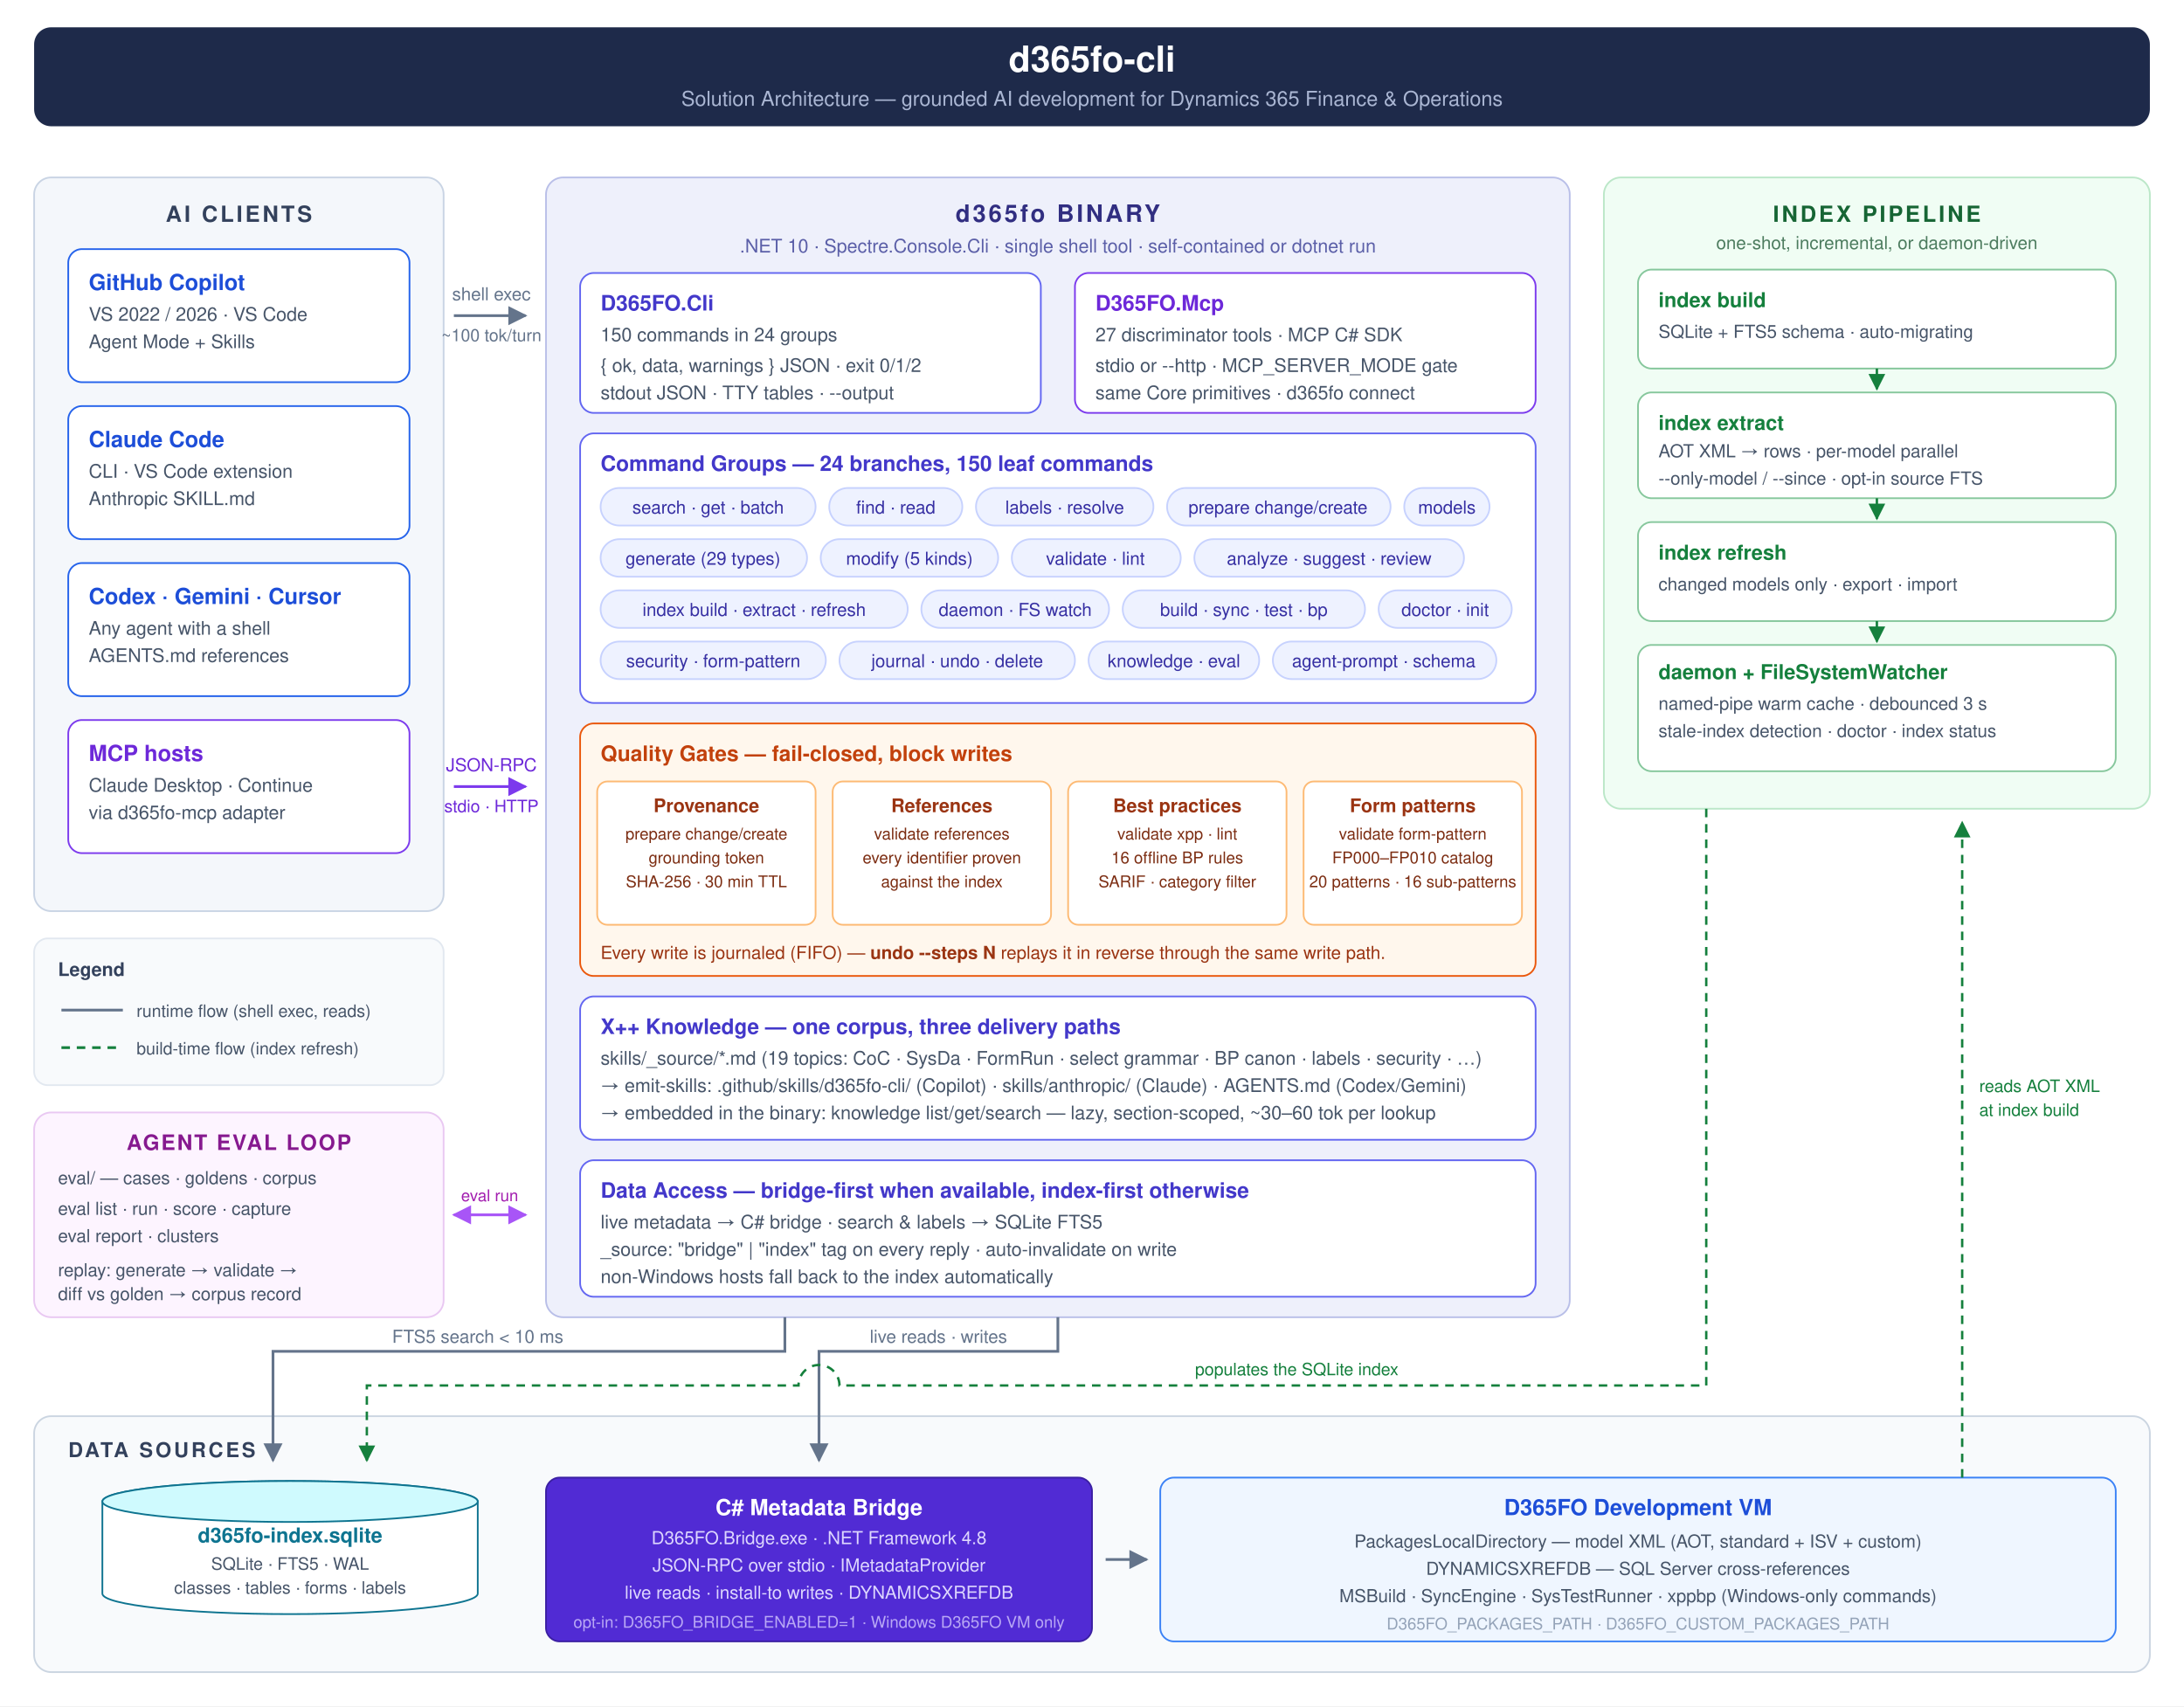
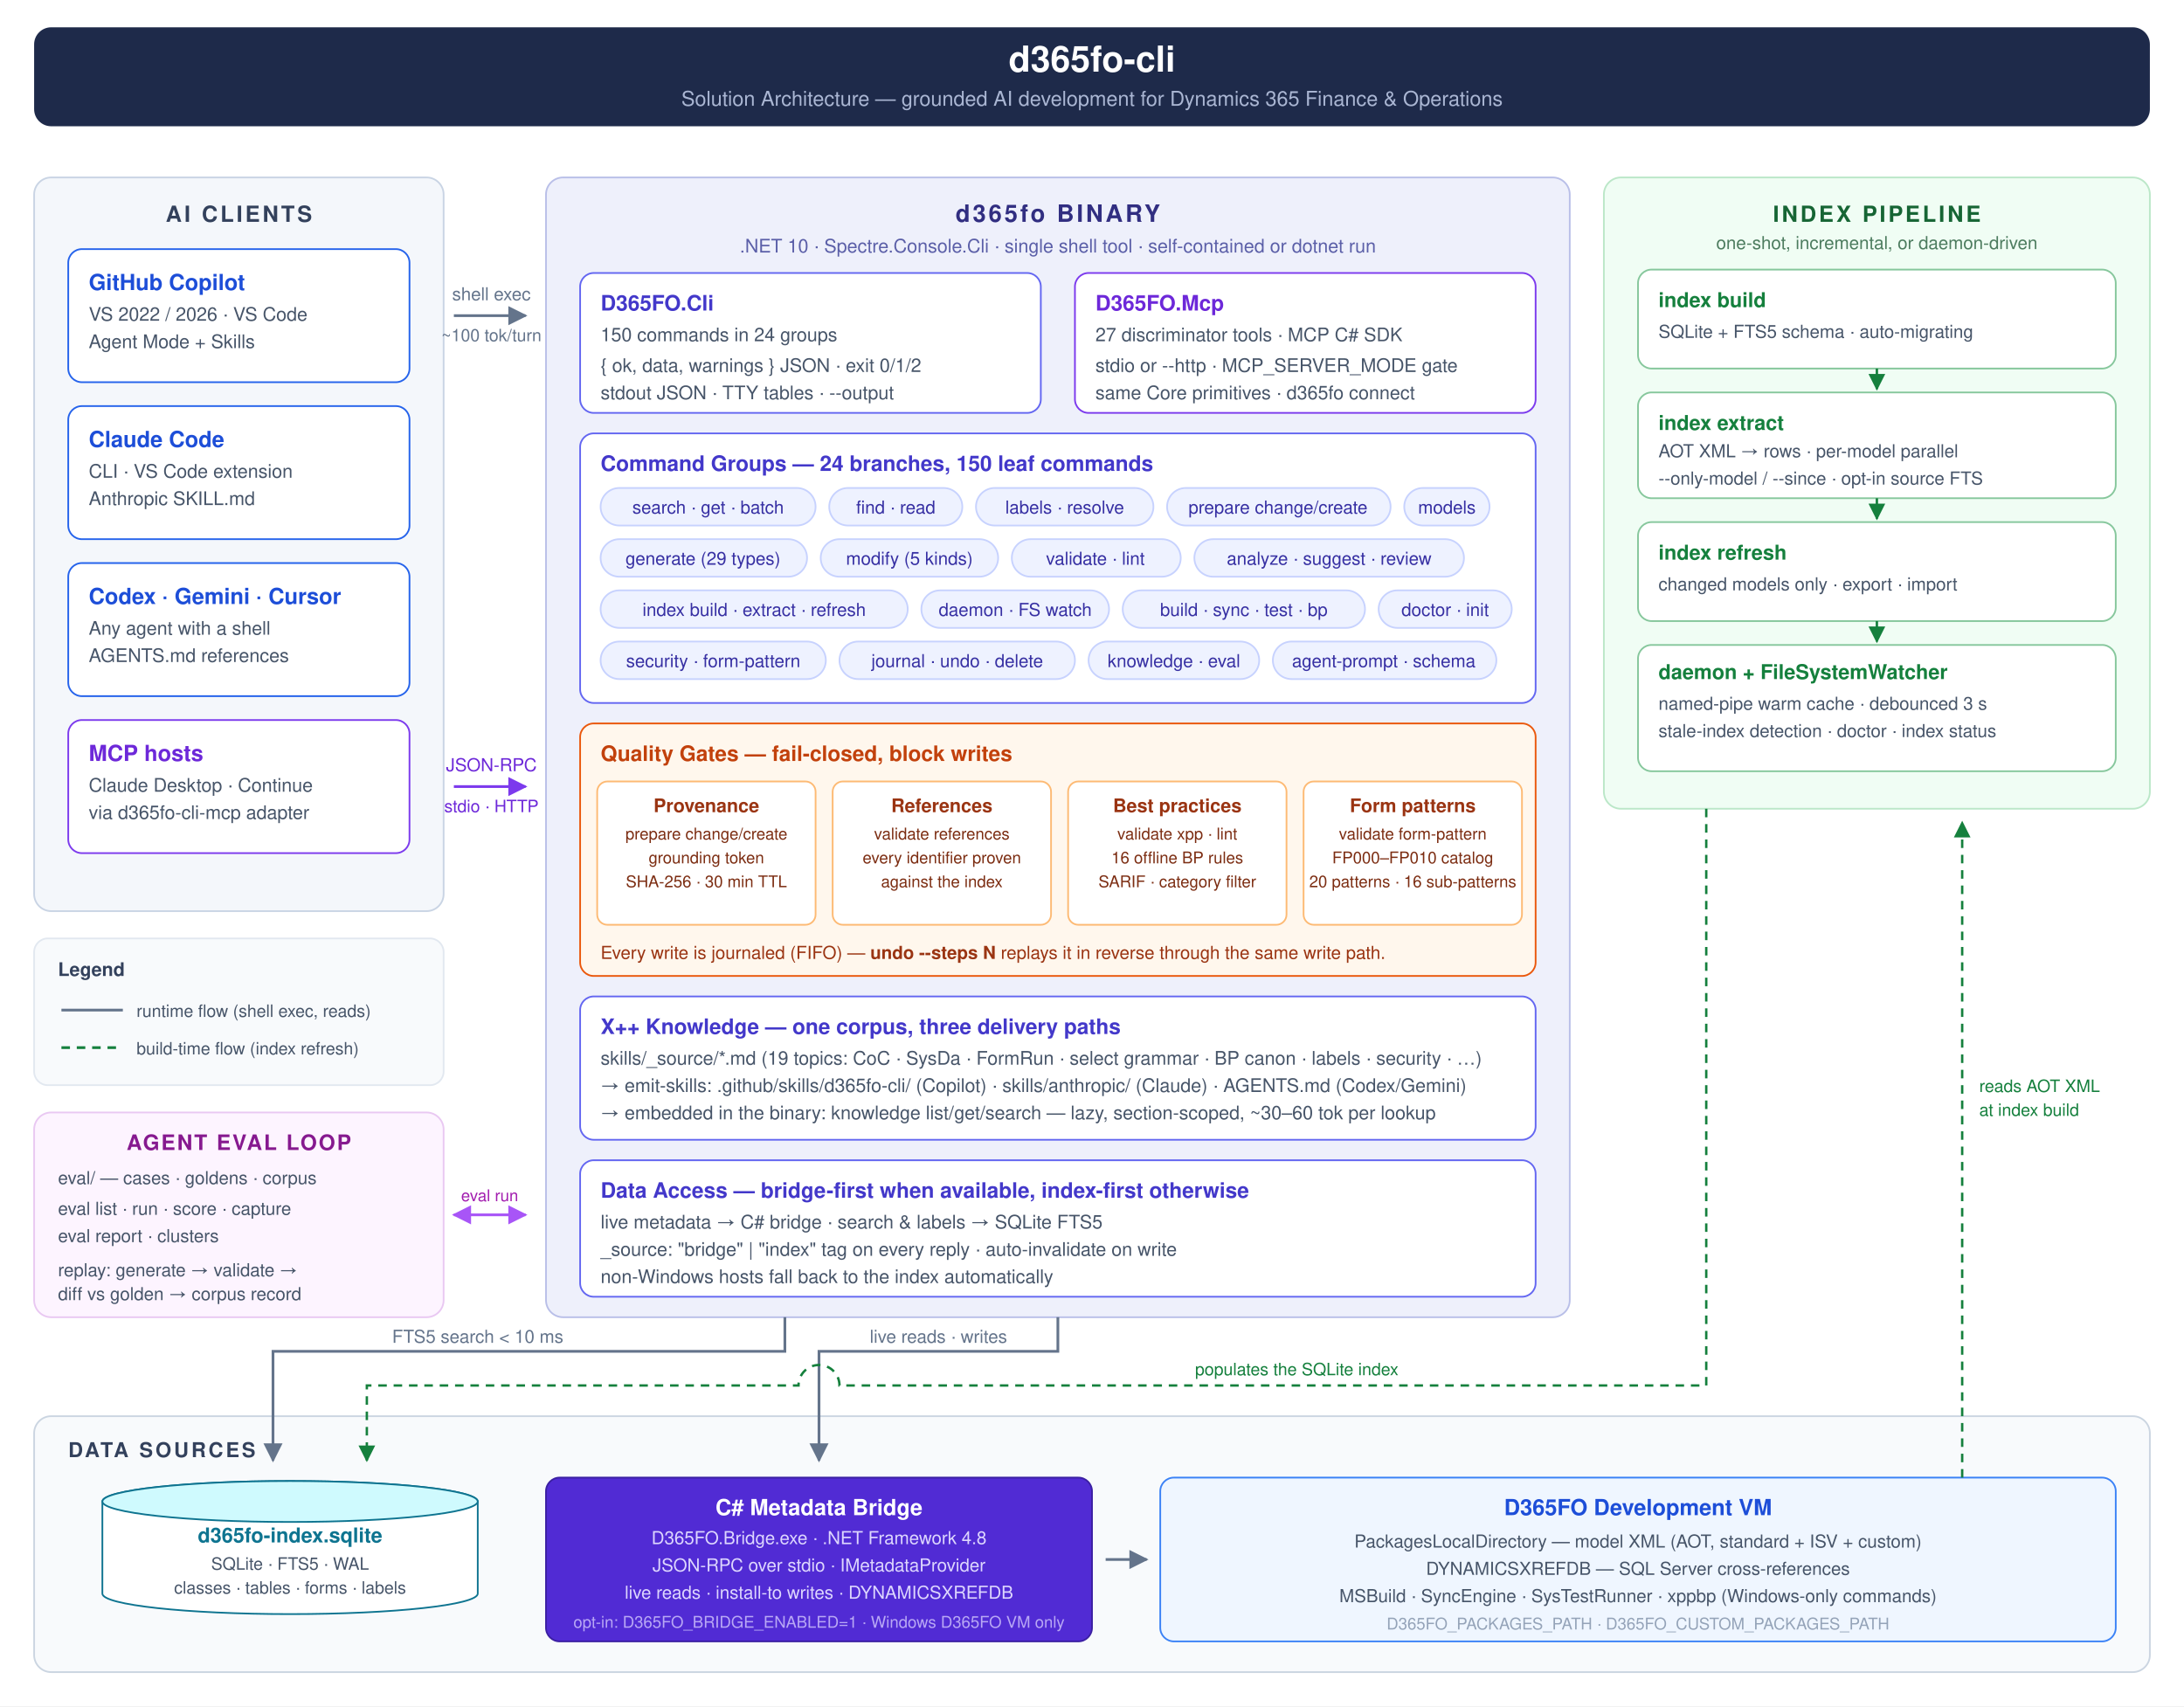
<svg xmlns="http://www.w3.org/2000/svg" viewBox="0 0 1280 1000" font-family="'Segoe UI', Helvetica, Arial, sans-serif">
  <defs>
    <marker id="arrow" viewBox="0 0 10 10" refX="9" refY="5" markerWidth="7" markerHeight="7" orient="auto-start-reverse">
      <path d="M0 0 L10 5 L0 10 z" fill="#64748b" />
    </marker>
    <marker id="arrowGreen" viewBox="0 0 10 10" refX="9" refY="5" markerWidth="7" markerHeight="7" orient="auto-start-reverse">
      <path d="M0 0 L10 5 L0 10 z" fill="#15803d" />
    </marker>
    <marker id="arrowPurple" viewBox="0 0 10 10" refX="9" refY="5" markerWidth="7" markerHeight="7" orient="auto-start-reverse">
      <path d="M0 0 L10 5 L0 10 z" fill="#7c3aed" />
    </marker>
    <marker id="arrowPink" viewBox="0 0 10 10" refX="9" refY="5" markerWidth="7" markerHeight="7" orient="auto-start-reverse">
      <path d="M0 0 L10 5 L0 10 z" fill="#a855f7" />
    </marker>
  </defs>
  <rect x="0" y="0" width="1280" height="1000" fill="#ffffff" />
  <rect x="20" y="16" width="1240" height="58" rx="10" fill="#1e2a4a" />
  <text x="640" y="42" text-anchor="middle" font-size="21" font-weight="700" fill="#ffffff">d365fo-cli</text>
  <text x="640" y="62" text-anchor="middle" font-size="12" fill="#aab6d3">Solution Architecture — grounded AI development for Dynamics 365 Finance &amp; Operations</text>
  <rect x="20" y="104" width="240" height="430" rx="10" fill="#f4f7fb" stroke="#c9d4e4" />
  <text x="140" y="130" text-anchor="middle" font-size="13" font-weight="700" fill="#33415c" letter-spacing="1.5">AI CLIENTS</text>
  <rect x="40" y="146" width="200" height="78" rx="8" fill="#ffffff" stroke="#2563eb" />
  <text x="52" y="170" font-size="13" font-weight="600" fill="#1d4ed8">GitHub Copilot</text>
  <text x="52" y="188" font-size="11" fill="#475569">VS 2022 / 2026 · VS Code</text>
  <text x="52" y="204" font-size="11" fill="#475569">Agent Mode + Skills</text>
  <rect x="40" y="238" width="200" height="78" rx="8" fill="#ffffff" stroke="#2563eb" />
  <text x="52" y="262" font-size="13" font-weight="600" fill="#1d4ed8">Claude Code</text>
  <text x="52" y="280" font-size="11" fill="#475569">CLI · VS Code extension</text>
  <text x="52" y="296" font-size="11" fill="#475569">Anthropic SKILL.md</text>
  <rect x="40" y="330" width="200" height="78" rx="8" fill="#ffffff" stroke="#2563eb" />
  <text x="52" y="354" font-size="13" font-weight="600" fill="#1d4ed8">Codex · Gemini · Cursor</text>
  <text x="52" y="372" font-size="11" fill="#475569">Any agent with a shell</text>
  <text x="52" y="388" font-size="11" fill="#475569">AGENTS.md references</text>
  <rect x="40" y="422" width="200" height="78" rx="8" fill="#ffffff" stroke="#7c3aed" />
  <text x="52" y="446" font-size="13" font-weight="600" fill="#6d28d9">MCP hosts</text>
  <text x="52" y="464" font-size="11" fill="#475569">Claude Desktop · Continue</text>
-   <text x="52" y="480" font-size="11" fill="#475569">via d365fo-mcp adapter</text>
+   <text x="52" y="480" font-size="11" fill="#475569">via d365fo-cli-mcp adapter</text>
  <line x1="266" y1="185" x2="308" y2="185" stroke="#64748b" stroke-width="1.6" marker-end="url(#arrow)" />
  <text x="288" y="176" text-anchor="middle" font-size="10.5" fill="#64748b">shell exec</text>
  <text x="288" y="200" text-anchor="middle" font-size="10" fill="#64748b">~100 tok/turn</text>
  <line x1="266" y1="461" x2="308" y2="461" stroke="#7c3aed" stroke-width="1.6" marker-end="url(#arrowPurple)" />
  <text x="288" y="452" text-anchor="middle" font-size="10.5" fill="#6d28d9">JSON-RPC</text>
  <text x="288" y="476" text-anchor="middle" font-size="10" fill="#6d28d9">stdio · HTTP</text>
  <rect x="20" y="550" width="240" height="86" rx="8" fill="#f8fafc" stroke="#e2e8f0" />
  <text x="34" y="572" font-size="11" font-weight="600" fill="#33415c">Legend</text>
  <line x1="36" y1="592" x2="72" y2="592" stroke="#64748b" stroke-width="1.6" />
  <text x="80" y="596" font-size="10" fill="#475569">runtime flow (shell exec, reads)</text>
  <line x1="36" y1="614" x2="72" y2="614" stroke="#15803d" stroke-width="1.6" stroke-dasharray="5 4" />
  <text x="80" y="618" font-size="10" fill="#475569">build-time flow (index refresh)</text>
  <rect x="20" y="652" width="240" height="120" rx="10" fill="#fdf4ff" stroke="#e9c8f2" />
  <text x="140" y="674" text-anchor="middle" font-size="12.5" font-weight="700" fill="#86198f" letter-spacing="1">AGENT EVAL LOOP</text>
  <text x="34" y="694" font-size="10.5" fill="#475569">eval/ — cases · goldens · corpus</text>
  <text x="34" y="712" font-size="10.5" fill="#475569">eval list · run · score · capture</text>
  <text x="34" y="728" font-size="10.5" fill="#475569">eval report · clusters</text>
  <text x="34" y="748" font-size="10.5" fill="#475569">replay: generate → validate →</text>
  <text x="34" y="762" font-size="10.5" fill="#475569">diff vs golden → corpus record</text>
  <line x1="266" y1="712" x2="308" y2="712" stroke="#a855f7" stroke-width="1.6" marker-start="url(#arrowPink)" marker-end="url(#arrowPink)" />
  <text x="287" y="704" text-anchor="middle" font-size="9.5" fill="#a21caf">eval run</text>
  <rect x="320" y="104" width="600" height="668" rx="10" fill="#eef0fb" stroke="#b9bfe8" />
  <text x="620" y="130" text-anchor="middle" font-size="14" font-weight="700" fill="#312e81" letter-spacing="1.5">d365fo BINARY</text>
  <text x="620" y="148" text-anchor="middle" font-size="11" fill="#5b5fa8">.NET 10 · Spectre.Console.Cli · single shell tool · self-contained or dotnet run</text>
  <rect x="340" y="160" width="270" height="82" rx="8" fill="#ffffff" stroke="#6366f1" />
  <text x="352" y="182" font-size="12.5" font-weight="600" fill="#4338ca">D365FO.Cli</text>
  <text x="352" y="200" font-size="11" fill="#475569">150 commands in 24 groups</text>
  <text x="352" y="218" font-size="11" fill="#475569">{ ok, data, warnings } JSON · exit 0/1/2</text>
  <text x="352" y="234" font-size="11" fill="#475569">stdout JSON · TTY tables · --output</text>
  <rect x="630" y="160" width="270" height="82" rx="8" fill="#ffffff" stroke="#7c3aed" />
  <text x="642" y="182" font-size="12.5" font-weight="600" fill="#6d28d9">D365FO.Mcp</text>
  <text x="642" y="200" font-size="11" fill="#475569">27 discriminator tools · MCP C# SDK</text>
  <text x="642" y="218" font-size="11" fill="#475569">stdio or --http · MCP_SERVER_MODE gate</text>
  <text x="642" y="234" font-size="11" fill="#475569">same Core primitives · d365fo connect</text>
  <rect x="340" y="254" width="560" height="158" rx="8" fill="#ffffff" stroke="#6366f1" />
  <text x="352" y="276" font-size="12.5" font-weight="600" fill="#4338ca">Command Groups — 24 branches, 150 leaf commands</text>
  <rect x="352" y="286" width="126" height="22" rx="11" fill="#eef2ff" stroke="#c7d2fe" />
  <text x="415" y="301" text-anchor="middle" font-size="10.5" fill="#3730a3">search · get · batch</text>
  <rect x="486" y="286" width="78" height="22" rx="11" fill="#eef2ff" stroke="#c7d2fe" />
  <text x="525" y="301" text-anchor="middle" font-size="10.5" fill="#3730a3">find · read</text>
  <rect x="572" y="286" width="104" height="22" rx="11" fill="#eef2ff" stroke="#c7d2fe" />
  <text x="624" y="301" text-anchor="middle" font-size="10.5" fill="#3730a3">labels · resolve</text>
  <rect x="684" y="286" width="131" height="22" rx="11" fill="#eef2ff" stroke="#c7d2fe" />
  <text x="749" y="301" text-anchor="middle" font-size="10.5" fill="#3730a3">prepare change/create</text>
  <rect x="823" y="286" width="50" height="22" rx="11" fill="#eef2ff" stroke="#c7d2fe" />
  <text x="848" y="301" text-anchor="middle" font-size="10.5" fill="#3730a3">models</text>
  <rect x="352" y="316" width="121" height="22" rx="11" fill="#eef2ff" stroke="#c7d2fe" />
  <text x="412" y="331" text-anchor="middle" font-size="10.5" fill="#3730a3">generate (29 types)</text>
  <rect x="481" y="316" width="104" height="22" rx="11" fill="#eef2ff" stroke="#c7d2fe" />
  <text x="533" y="331" text-anchor="middle" font-size="10.5" fill="#3730a3">modify (5 kinds)</text>
  <rect x="593" y="316" width="99" height="22" rx="11" fill="#eef2ff" stroke="#c7d2fe" />
  <text x="642" y="331" text-anchor="middle" font-size="10.5" fill="#3730a3">validate · lint</text>
  <rect x="700" y="316" width="158" height="22" rx="11" fill="#eef2ff" stroke="#c7d2fe" />
  <text x="779" y="331" text-anchor="middle" font-size="10.5" fill="#3730a3">analyze · suggest · review</text>
  <rect x="352" y="346" width="180" height="22" rx="11" fill="#eef2ff" stroke="#c7d2fe" />
  <text x="442" y="361" text-anchor="middle" font-size="10.5" fill="#3730a3">index build · extract · refresh</text>
  <rect x="540" y="346" width="110" height="22" rx="11" fill="#eef2ff" stroke="#c7d2fe" />
  <text x="595" y="361" text-anchor="middle" font-size="10.5" fill="#3730a3">daemon · FS watch</text>
  <rect x="658" y="346" width="142" height="22" rx="11" fill="#eef2ff" stroke="#c7d2fe" />
  <text x="729" y="361" text-anchor="middle" font-size="10.5" fill="#3730a3">build · sync · test · bp</text>
  <rect x="808" y="346" width="78" height="22" rx="11" fill="#eef2ff" stroke="#c7d2fe" />
  <text x="847" y="361" text-anchor="middle" font-size="10.5" fill="#3730a3">doctor · init</text>
  <rect x="352" y="376" width="132" height="22" rx="11" fill="#eef2ff" stroke="#c7d2fe" />
  <text x="418" y="391" text-anchor="middle" font-size="10.5" fill="#3730a3">security · form-pattern</text>
  <rect x="492" y="376" width="138" height="22" rx="11" fill="#eef2ff" stroke="#c7d2fe" />
  <text x="561" y="391" text-anchor="middle" font-size="10.5" fill="#3730a3">journal · undo · delete</text>
  <rect x="638" y="376" width="100" height="22" rx="11" fill="#eef2ff" stroke="#c7d2fe" />
  <text x="688" y="391" text-anchor="middle" font-size="10.5" fill="#3730a3">knowledge · eval</text>
  <rect x="746" y="376" width="131" height="22" rx="11" fill="#eef2ff" stroke="#c7d2fe" />
  <text x="811" y="391" text-anchor="middle" font-size="10.5" fill="#3730a3">agent-prompt · schema</text>
  <rect x="340" y="424" width="560" height="148" rx="8" fill="#fff7ed" stroke="#ea580c" />
  <text x="352" y="446" font-size="12.5" font-weight="600" fill="#c2410c">Quality Gates — fail-closed, block writes</text>
  <rect x="350" y="458" width="128" height="84" rx="6" fill="#ffffff" stroke="#fdba74" />
  <text x="414" y="476" text-anchor="middle" font-size="11" font-weight="600" fill="#9a3412">Provenance</text>
  <text x="414" y="492" text-anchor="middle" font-size="9.5" fill="#7c2d12">prepare change/create</text>
  <text x="414" y="506" text-anchor="middle" font-size="9.5" fill="#7c2d12">grounding token</text>
  <text x="414" y="520" text-anchor="middle" font-size="9.5" fill="#7c2d12">SHA-256 · 30 min TTL</text>
  <rect x="488" y="458" width="128" height="84" rx="6" fill="#ffffff" stroke="#fdba74" />
  <text x="552" y="476" text-anchor="middle" font-size="11" font-weight="600" fill="#9a3412">References</text>
  <text x="552" y="492" text-anchor="middle" font-size="9.5" fill="#7c2d12">validate references</text>
  <text x="552" y="506" text-anchor="middle" font-size="9.5" fill="#7c2d12">every identifier proven</text>
  <text x="552" y="520" text-anchor="middle" font-size="9.5" fill="#7c2d12">against the index</text>
  <rect x="626" y="458" width="128" height="84" rx="6" fill="#ffffff" stroke="#fdba74" />
  <text x="690" y="476" text-anchor="middle" font-size="11" font-weight="600" fill="#9a3412">Best practices</text>
  <text x="690" y="492" text-anchor="middle" font-size="9.5" fill="#7c2d12">validate xpp · lint</text>
  <text x="690" y="506" text-anchor="middle" font-size="9.5" fill="#7c2d12">16 offline BP rules</text>
  <text x="690" y="520" text-anchor="middle" font-size="9.5" fill="#7c2d12">SARIF · category filter</text>
  <rect x="764" y="458" width="128" height="84" rx="6" fill="#ffffff" stroke="#fdba74" />
  <text x="828" y="476" text-anchor="middle" font-size="11" font-weight="600" fill="#9a3412">Form patterns</text>
  <text x="828" y="492" text-anchor="middle" font-size="9.5" fill="#7c2d12">validate form-pattern</text>
  <text x="828" y="506" text-anchor="middle" font-size="9.5" fill="#7c2d12">FP000–FP010 catalog</text>
  <text x="828" y="520" text-anchor="middle" font-size="9.5" fill="#7c2d12">20 patterns · 16 sub-patterns</text>
  <text x="352" y="562" font-size="10.5" fill="#9a3412">Every write is journaled (FIFO) — <tspan font-weight="600">undo --steps N</tspan> replays it in reverse through the same write path.</text>
  <rect x="340" y="584" width="560" height="84" rx="8" fill="#ffffff" stroke="#6366f1" />
  <text x="352" y="606" font-size="12.5" font-weight="600" fill="#4338ca">X++ Knowledge — one corpus, three delivery paths</text>
  <text x="352" y="624" font-size="11" fill="#475569">skills/_source/*.md (19 topics: CoC · SysDa · FormRun · select grammar · BP canon · labels · security · …)</text>
  <text x="352" y="640" font-size="11" fill="#475569">→ emit-skills: .github/skills/d365fo-cli/ (Copilot) · skills/anthropic/ (Claude) · AGENTS.md (Codex/Gemini)</text>
  <text x="352" y="656" font-size="11" fill="#475569">→ embedded in the binary: knowledge list/get/search — lazy, section-scoped, ~30–60 tok per lookup</text>
  <rect x="340" y="680" width="560" height="80" rx="8" fill="#ffffff" stroke="#6366f1" />
  <text x="352" y="702" font-size="12.5" font-weight="600" fill="#4338ca">Data Access — bridge-first when available, index-first otherwise</text>
  <text x="352" y="720" font-size="11" fill="#475569">live metadata → C# bridge  ·  search &amp; labels → SQLite FTS5</text>
  <text x="352" y="736" font-size="11" fill="#475569">_source: "bridge" | "index" tag on every reply · auto-invalidate on write</text>
  <text x="352" y="752" font-size="11" fill="#475569">non-Windows hosts fall back to the index automatically</text>
  <rect x="940" y="104" width="320" height="370" rx="10" fill="#f0fdf4" stroke="#bbe7c8" />
  <text x="1100" y="130" text-anchor="middle" font-size="13" font-weight="700" fill="#166534" letter-spacing="1.5">INDEX PIPELINE</text>
  <text x="1100" y="146" text-anchor="middle" font-size="10.5" fill="#4d7c5f">one-shot, incremental, or daemon-driven</text>
  <rect x="960" y="158" width="280" height="58" rx="8" fill="#ffffff" stroke="#86c79c" />
  <text x="972" y="180" font-size="12" font-weight="600" fill="#15803d">index build</text>
  <text x="972" y="198" font-size="10.5" fill="#475569">SQLite + FTS5 schema · auto-migrating</text>
  <line x1="1100" y1="216" x2="1100" y2="228" stroke="#15803d" stroke-width="1.4" marker-end="url(#arrowGreen)" />
  <rect x="960" y="230" width="280" height="62" rx="8" fill="#ffffff" stroke="#86c79c" />
  <text x="972" y="252" font-size="12" font-weight="600" fill="#15803d">index extract</text>
  <text x="972" y="268" font-size="10.5" fill="#475569">AOT XML → rows · per-model parallel</text>
  <text x="972" y="284" font-size="10.5" fill="#475569">--only-model / --since · opt-in source FTS</text>
  <line x1="1100" y1="292" x2="1100" y2="304" stroke="#15803d" stroke-width="1.4" marker-end="url(#arrowGreen)" />
  <rect x="960" y="306" width="280" height="58" rx="8" fill="#ffffff" stroke="#86c79c" />
  <text x="972" y="328" font-size="12" font-weight="600" fill="#15803d">index refresh</text>
  <text x="972" y="346" font-size="10.5" fill="#475569">changed models only · export · import</text>
  <line x1="1100" y1="364" x2="1100" y2="376" stroke="#15803d" stroke-width="1.4" marker-end="url(#arrowGreen)" />
  <rect x="960" y="378" width="280" height="74" rx="8" fill="#ffffff" stroke="#86c79c" />
  <text x="972" y="398" font-size="12" font-weight="600" fill="#15803d">daemon + FileSystemWatcher</text>
  <text x="972" y="416" font-size="10.5" fill="#475569">named-pipe warm cache · debounced 3 s</text>
  <text x="972" y="432" font-size="10.5" fill="#475569">stale-index detection · doctor · index status</text>
  <rect x="20" y="830" width="1240" height="150" rx="10" fill="#f8fafc" stroke="#cbd5e1" />
  <text x="40" y="854" font-size="12" font-weight="700" fill="#33415c" letter-spacing="1.5">DATA SOURCES</text>
  <path d="M60 880 a110 12 0 0 1 220 0 v54 a110 12 0 0 1 -220 0 z" fill="#ffffff" stroke="#0e7490" />
  <ellipse cx="170" cy="880" rx="110" ry="12" fill="#cffafe" stroke="#0e7490" />
  <text x="170" y="904" text-anchor="middle" font-size="12" font-weight="600" fill="#0e7490">d365fo-index.sqlite</text>
  <text x="170" y="920" text-anchor="middle" font-size="10" fill="#475569">SQLite · FTS5 · WAL</text>
  <text x="170" y="934" text-anchor="middle" font-size="10" fill="#475569">classes · tables · forms · labels</text>
  <rect x="320" y="866" width="320" height="96" rx="8" fill="#512BD4" stroke="#3b1fa3" />
  <text x="480" y="888" text-anchor="middle" font-size="13" font-weight="700" fill="#ffffff">C# Metadata Bridge</text>
  <text x="480" y="905" text-anchor="middle" font-size="10.5" fill="#ddd6fe">D365FO.Bridge.exe · .NET Framework 4.8</text>
  <text x="480" y="921" text-anchor="middle" font-size="10.5" fill="#ddd6fe">JSON-RPC over stdio · IMetadataProvider</text>
  <text x="480" y="937" text-anchor="middle" font-size="10.5" fill="#ddd6fe">live reads · install-to writes · DYNAMICSXREFDB</text>
  <text x="480" y="954" text-anchor="middle" font-size="9.5" fill="#b9a8f5">opt-in: D365FO_BRIDGE_ENABLED=1 · Windows D365FO VM only</text>
  <rect x="680" y="866" width="560" height="96" rx="8" fill="#eff6ff" stroke="#3b82f6" />
  <text x="960" y="888" text-anchor="middle" font-size="13" font-weight="700" fill="#1d4ed8">D365FO Development VM</text>
  <text x="960" y="907" text-anchor="middle" font-size="10.5" fill="#475569">PackagesLocalDirectory — model XML (AOT, standard + ISV + custom)</text>
  <text x="960" y="923" text-anchor="middle" font-size="10.5" fill="#475569">DYNAMICSXREFDB — SQL Server cross-references</text>
  <text x="960" y="939" text-anchor="middle" font-size="10.5" fill="#475569">MSBuild · SyncEngine · SysTestRunner · xppbp (Windows-only commands)</text>
  <text x="960" y="955" text-anchor="middle" font-size="9.5" fill="#94a3b8">D365FO_PACKAGES_PATH · D365FO_CUSTOM_PACKAGES_PATH</text>
  <path d="M460 772 L460 792 L160 792 L160 856" fill="none" stroke="#64748b" stroke-width="1.6" marker-end="url(#arrow)" />
  <text x="280" y="787" text-anchor="middle" font-size="10.5" fill="#64748b">FTS5 search &lt; 10 ms</text>
  <path d="M620 772 L620 792 L480 792 L480 856" fill="none" stroke="#64748b" stroke-width="1.6" marker-end="url(#arrow)" />
  <text x="550" y="787" text-anchor="middle" font-size="10.5" fill="#64748b">live reads · writes</text>
  <line x1="648" y1="914" x2="672" y2="914" stroke="#64748b" stroke-width="1.6" marker-end="url(#arrow)" />
  <path d="M1150 866 L1150 482" fill="none" stroke="#15803d" stroke-width="1.4" stroke-dasharray="5 4" marker-end="url(#arrowGreen)" />
  <text x="1160" y="640" font-size="10" fill="#15803d">reads AOT XML</text>
  <text x="1160" y="654" font-size="10" fill="#15803d">at index build</text>
  <path d="M1000 474 L1000 812 L492 812 A 12 12 0 0 0 468 812 L215 812 L215 856" fill="none" stroke="#15803d" stroke-width="1.4" stroke-dasharray="5 4" marker-end="url(#arrowGreen)" />
  <text x="760" y="806" text-anchor="middle" font-size="10" fill="#15803d">populates the SQLite index</text>
</svg>
